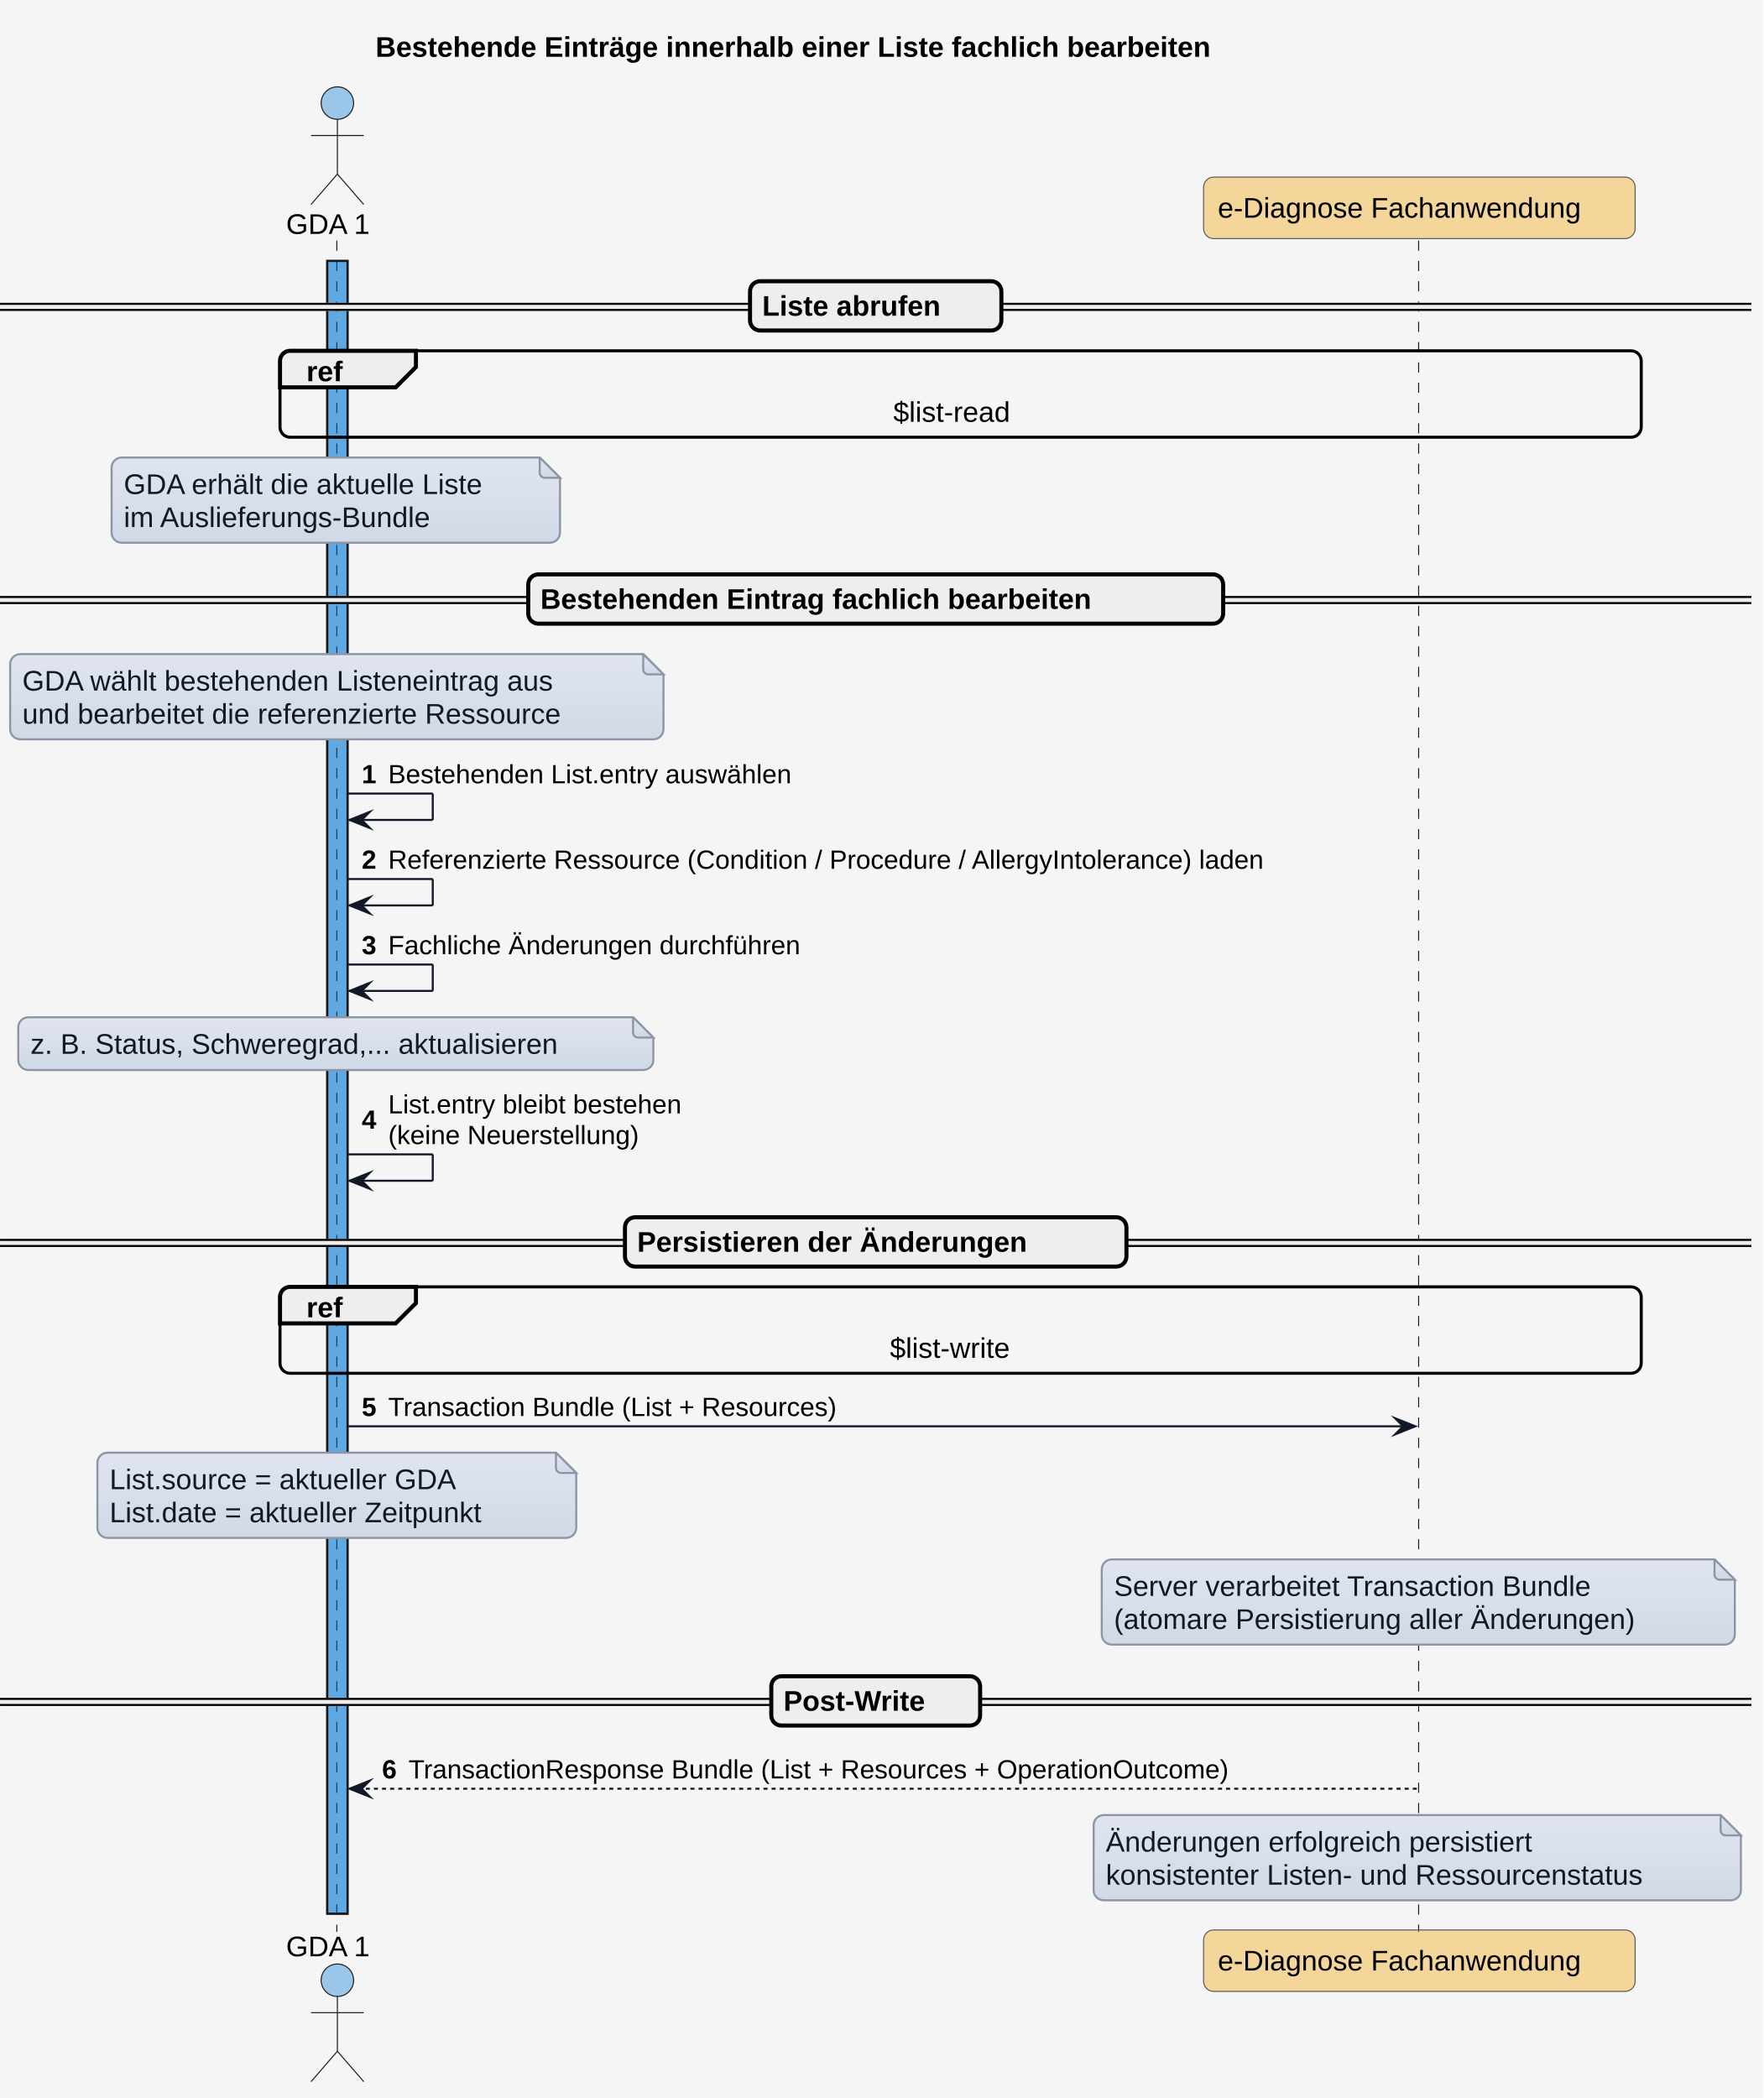
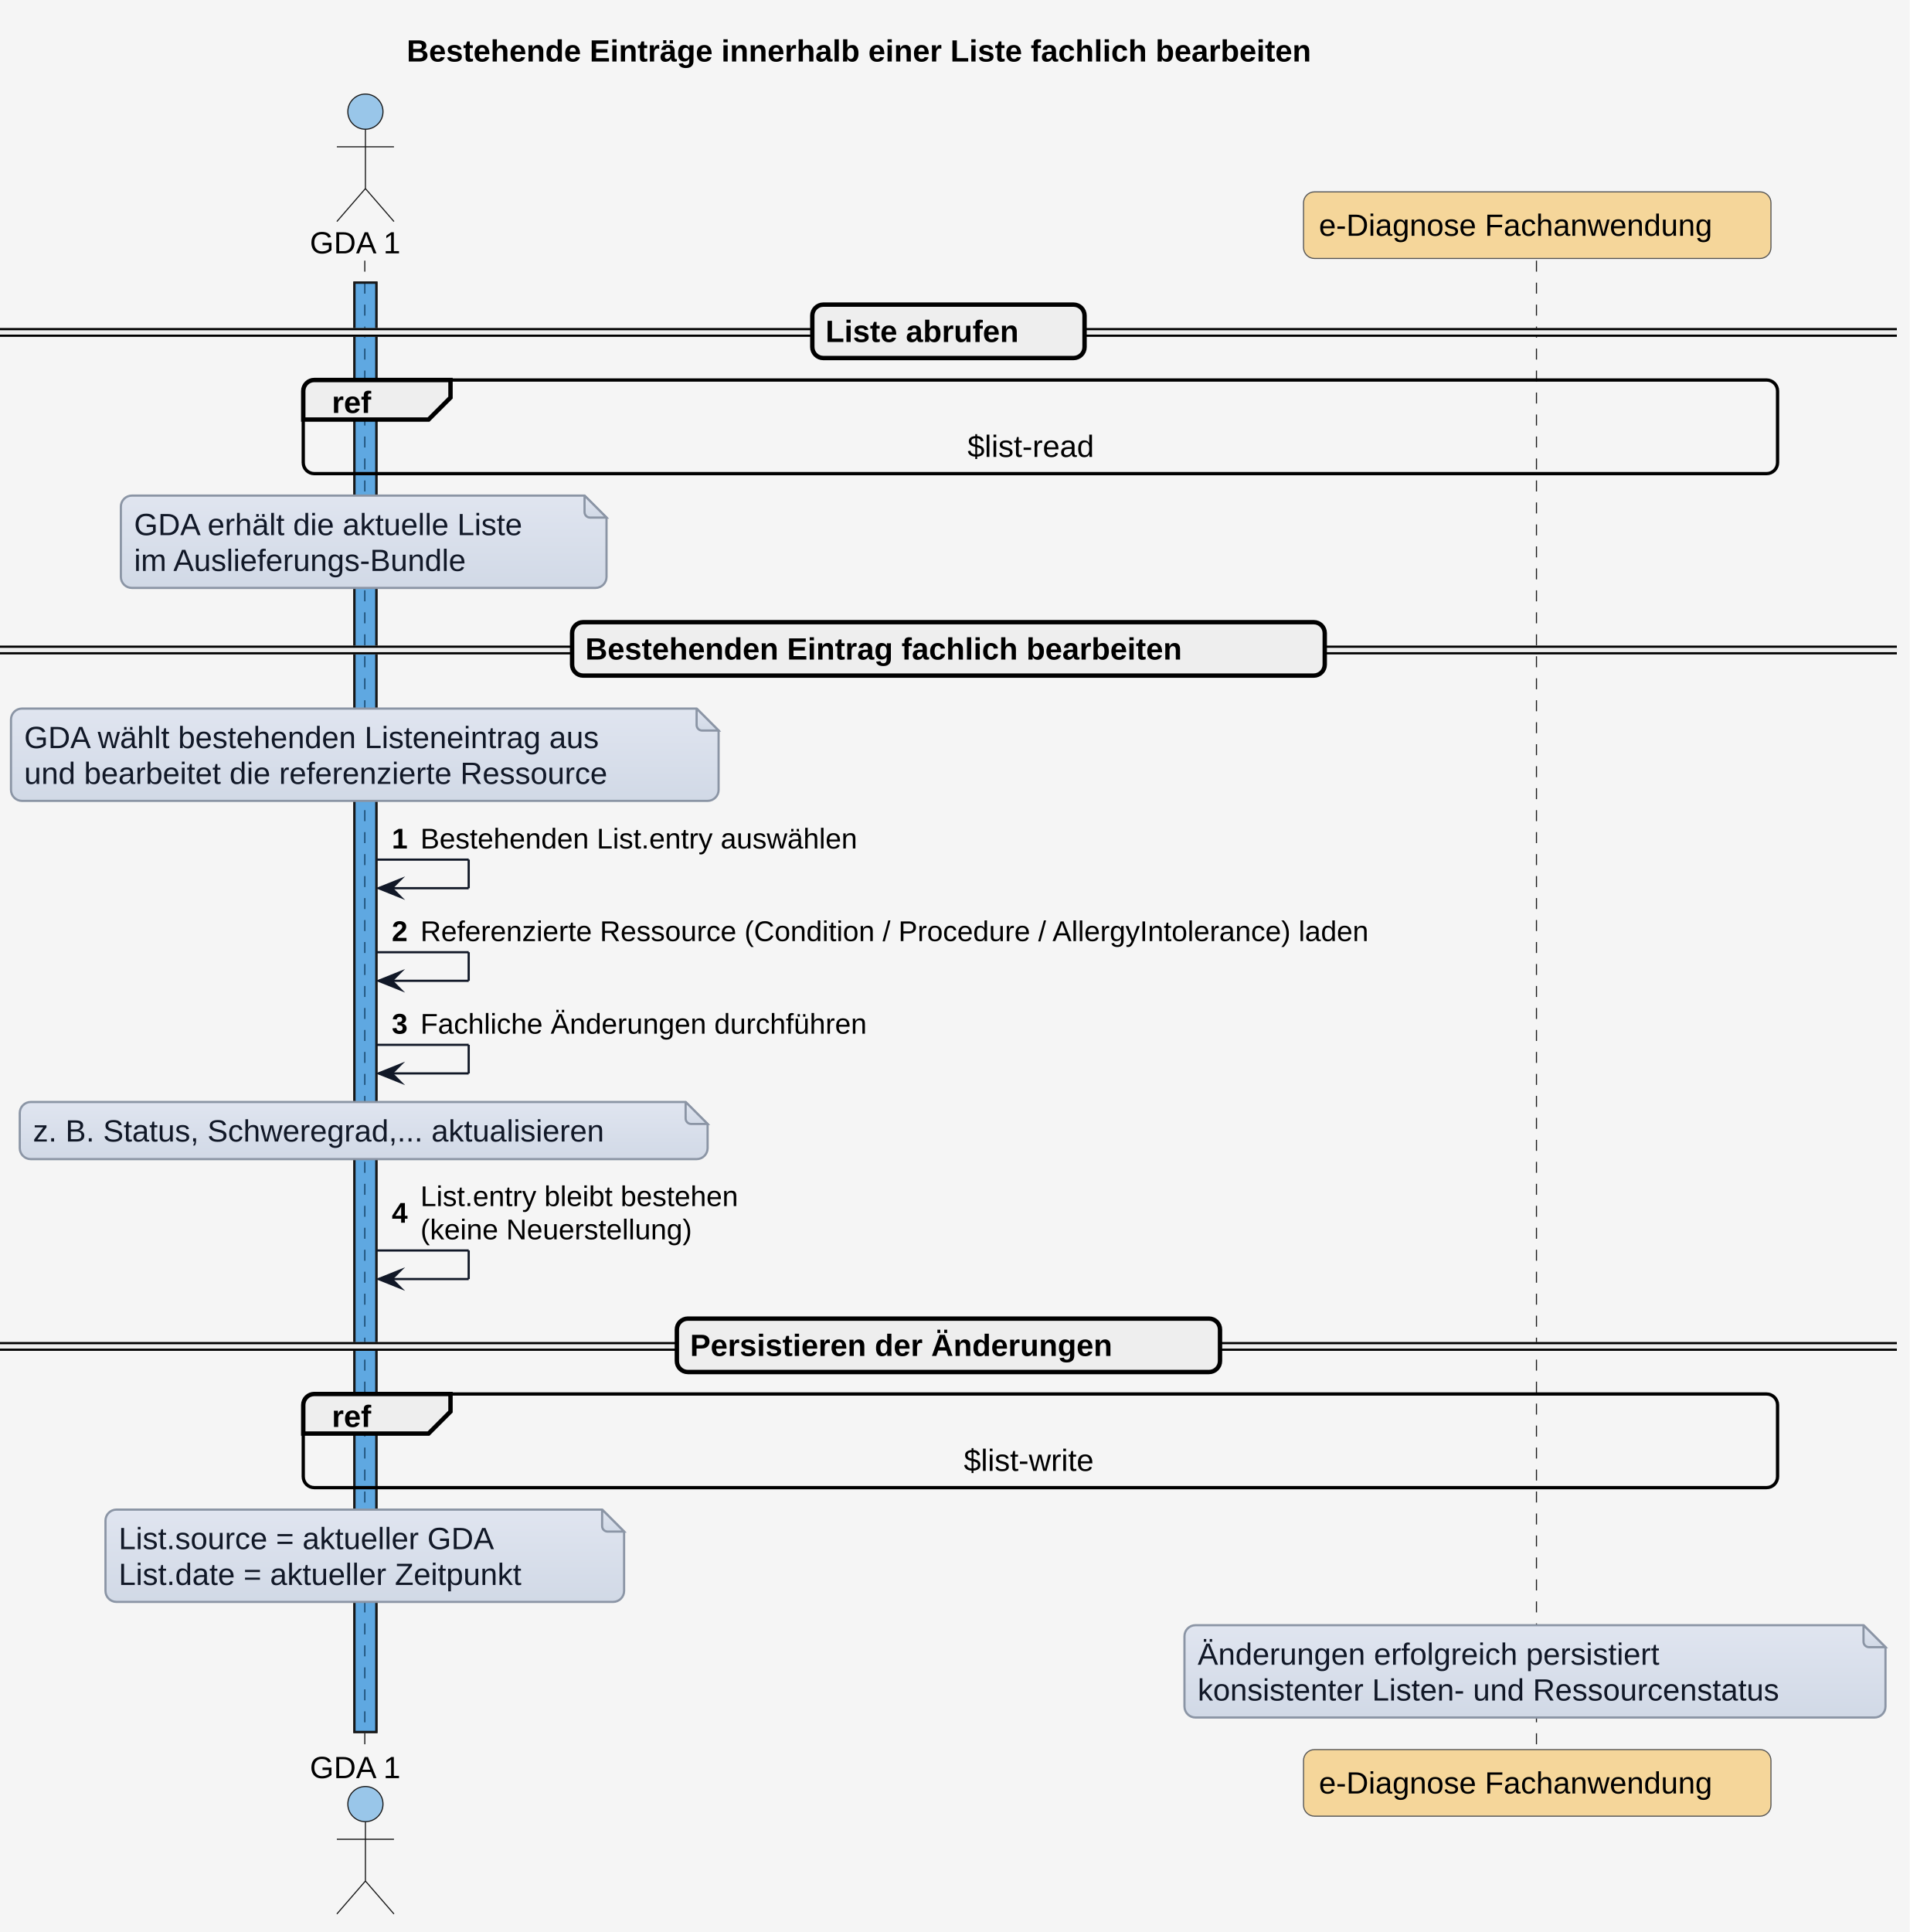
- <svg xmlns="http://www.w3.org/2000/svg" version="1.1" data-diagram-type="SEQUENCE" style="width:869px;height:1034px;background:#F5F5F5;" width="869px" height="1034px" viewBox="0 0 869 1034" zoomAndPan="magnify" preserveAspectRatio="none" contentStyleType="text/css">
+ <svg xmlns="http://www.w3.org/2000/svg" version="1.1" data-diagram-type="SEQUENCE" style="width:869px;height:879px;background:#F5F5F5;" width="869px" height="879px" viewBox="0 0 869 879" zoomAndPan="magnify" preserveAspectRatio="none" contentStyleType="text/css">
  <defs>
-     <linearGradient x1="50%" y1="0%" x2="50%" y2="100%" id="g1srcka5ay6660">
+     <linearGradient x1="50%" y1="0%" x2="50%" y2="100%" id="g1e5rssocc6chv0">
      <stop stop-color="#E0E5F0" offset="0%" />
      <stop stop-color="#D1D9E6" offset="100%" />
    </linearGradient>
  </defs>
  <g>
-     <rect x="0" y="0" width="869" height="1034" fill="#F5F5F5" style="stroke:none;stroke-width:1;" />
+     <rect x="0" y="0" width="869" height="879" fill="#F5F5F5" style="stroke:none;stroke-width:1;" />
    <g class="title" data-source-line="1">
      <text x="185.07" y="27.995" fill="#000000" font-size="14" lengthAdjust="spacing" textLength="492.037" font-weight="700" font-family="'Arial'">Bestehende Einträge innerhalb einer Liste fachlich bearbeiten</text>
    </g>
    <g>
-       <rect x="161.282" y="128.594" width="10" height="814.57" fill="#0078D4" fill-opacity="0.376" style="stroke:#181818;stroke-width:1;" />
+       <rect x="161.282" y="128.594" width="10" height="659.414" fill="#0078D4" fill-opacity="0.376" style="stroke:#181818;stroke-width:1;" />
    </g>
    <g class="participant-lifeline" data-qualified-name="GDA_1" data-entity-uid="part1" id="part1-lifeline" data-source-line="50">
      <g>
-         <rect x="162.282" y="118.594" width="8" height="833.57" fill="#000000" fill-opacity="0" />
-         <line x1="166" y1="118.594" x2="166" y2="952.164" style="stroke:#181818;stroke-width:0.5;stroke-dasharray:5,5;" />
+         <rect x="162.282" y="118.594" width="8" height="678.414" fill="#000000" fill-opacity="0" />
+         <line x1="166" y1="118.594" x2="166" y2="797.008" style="stroke:#181818;stroke-width:0.5;stroke-dasharray:5,5;" />
      </g>
    </g>
    <g class="participant-lifeline" data-qualified-name="eDiag_FA" data-entity-uid="part2" id="part2-lifeline" data-source-line="51">
      <g>
-         <rect x="695.532" y="118.594" width="8" height="833.57" fill="#000000" fill-opacity="0" />
-         <line x1="699.179" y1="118.594" x2="699.179" y2="952.164" style="stroke:#181818;stroke-width:0.5;stroke-dasharray:5,5;" />
+         <rect x="695.532" y="118.594" width="8" height="678.414" fill="#000000" fill-opacity="0" />
+         <line x1="699.179" y1="118.594" x2="699.179" y2="797.008" style="stroke:#181818;stroke-width:0.5;stroke-dasharray:5,5;" />
      </g>
    </g>
    <g class="participant participant-head" data-qualified-name="GDA_1" data-entity-uid="part1" id="part1-head" data-source-line="50">
      <text x="141" y="115.292" fill="#000000" font-size="14" lengthAdjust="spacing" textLength="44.563" font-family="'Arial'">GDA 1</text>
      <ellipse cx="166.282" cy="50.797" rx="8" ry="8" fill="#0078D4" fill-opacity="0.376" style="stroke:#181818;stroke-width:0.5;" />
      <path d="M166.282,58.797 L166.282,85.797 M153.282,66.797 L179.282,66.797 M166.282,85.797 L153.282,100.797 M166.282,85.797 L179.282,100.797" style="stroke:#181818;stroke-width:0.5;" fill="none" />
    </g>
    <g class="participant participant-tail" data-qualified-name="GDA_1" data-entity-uid="part1" id="part1-tail" data-source-line="50">
-       <text x="141" y="964.159" fill="#000000" font-size="14" lengthAdjust="spacing" textLength="44.563" font-family="'Arial'">GDA 1</text>
-       <ellipse cx="166.282" cy="975.961" rx="8" ry="8" fill="#0078D4" fill-opacity="0.376" style="stroke:#181818;stroke-width:0.5;" />
-       <path d="M166.282,983.961 L166.282,1010.961 M153.282,991.961 L179.282,991.961 M166.282,1010.961 L153.282,1025.961 M166.282,1010.961 L179.282,1025.961" style="stroke:#181818;stroke-width:0.5;" fill="none" />
+       <text x="141" y="809.003" fill="#000000" font-size="14" lengthAdjust="spacing" textLength="44.563" font-family="'Arial'">GDA 1</text>
+       <ellipse cx="166.282" cy="820.805" rx="8" ry="8" fill="#0078D4" fill-opacity="0.376" style="stroke:#181818;stroke-width:0.5;" />
+       <path d="M166.282,828.805 L166.282,855.805 M153.282,836.805 L179.282,836.805 M166.282,855.805 L153.282,870.805 M166.282,855.805 L179.282,870.805" style="stroke:#181818;stroke-width:0.5;" fill="none" />
    </g>
    <g class="participant participant-head" data-qualified-name="eDiag_FA" data-entity-uid="part2" id="part2-head" data-source-line="51">
      <rect x="593.179" y="87.297" width="212.707" height="30.297" fill="#F5A403" fill-opacity="0.376" style="stroke:#555555;stroke-width:0.5;" rx="5" ry="5" />
      <text x="600.179" y="107.292" fill="#000000" font-size="14" lengthAdjust="spacing" textLength="198.707" font-family="'Arial'">e-Diagnose Fachanwendung</text>
    </g>
    <g class="participant participant-tail" data-qualified-name="eDiag_FA" data-entity-uid="part2" id="part2-tail" data-source-line="51">
-       <rect x="593.179" y="951.164" width="212.707" height="30.297" fill="#F5A403" fill-opacity="0.376" style="stroke:#555555;stroke-width:0.5;" rx="5" ry="5" />
-       <text x="600.179" y="971.159" fill="#000000" font-size="14" lengthAdjust="spacing" textLength="198.707" font-family="'Arial'">e-Diagnose Fachanwendung</text>
+       <rect x="593.179" y="796.008" width="212.707" height="30.297" fill="#F5A403" fill-opacity="0.376" style="stroke:#555555;stroke-width:0.5;" rx="5" ry="5" />
+       <text x="600.179" y="816.003" fill="#000000" font-size="14" lengthAdjust="spacing" textLength="198.707" font-family="'Arial'">e-Diagnose Fachanwendung</text>
    </g>
    <g>
-       <rect x="161.282" y="128.594" width="10" height="814.57" fill="#0078D4" fill-opacity="0.376" style="stroke:#181818;stroke-width:1;" />
+       <rect x="161.282" y="128.594" width="10" height="659.414" fill="#0078D4" fill-opacity="0.376" style="stroke:#181818;stroke-width:1;" />
    </g>
    <rect x="0" y="149.742" width="863.177" height="3" fill="#EEEEEE" style="stroke:#EEEEEE;stroke-width:1;" rx="5" ry="5" />
    <line x1="0" y1="149.742" x2="863.177" y2="149.742" style="stroke:#000000;stroke-width:1;" />
    <line x1="0" y1="152.742" x2="863.177" y2="152.742" style="stroke:#000000;stroke-width:1;" />
    <rect x="369.648" y="138.594" width="123.881" height="24.297" fill="#EEEEEE" style="stroke:#000000;stroke-width:2;" rx="5" ry="5" />
    <text x="375.648" y="155.589" fill="#000000" font-size="14" lengthAdjust="spacing" textLength="105.007" font-weight="700" font-family="'Arial'">Liste abrufen</text>
    <rect x="138" y="172.891" width="670.886" height="42.594" fill="none" style="stroke:#000000;stroke-width:1.5;" rx="5" ry="5" />
    <path d="M143,172.891 L205,172.891 L205,180.891 L195,190.891 L138,190.891 L138,177.891 A5,5 0 0 1 143,172.891" style="stroke:#000000;stroke-width:2;" fill="#EEEEEE" />
    <text x="151" y="187.886" fill="#000000" font-size="14" lengthAdjust="spacing" textLength="22.49" font-weight="700" font-family="'Arial'">ref</text>
    <text x="440.265" y="207.886" fill="#000000" font-size="14" lengthAdjust="spacing" textLength="66.356" font-family="'Arial'">$list-read</text>
-     <path d="M55,230.484 L55,262.484 A5,5 0 0 0 60,267.484 L271,267.484 A5,5 0 0 0 276,262.484 L276,235.484 L266,225.484 L60,225.484 A5,5 0 0 0 55,230.484" style="stroke:#8B95A5;stroke-width:1;" fill="url(#g1srcka5ay6660)" />
-     <path d="M266,225.484 L266,232.984 A2.5,2.5 0 0 0 268.5,235.484 L276,235.484 L266,225.484" style="stroke:#8B95A5;stroke-width:1;" fill="url(#g1srcka5ay6660)" />
+     <path d="M55,230.484 L55,262.484 A5,5 0 0 0 60,267.484 L271,267.484 A5,5 0 0 0 276,262.484 L276,235.484 L266,225.484 L60,225.484 A5,5 0 0 0 55,230.484" style="stroke:#8B95A5;stroke-width:1;" fill="url(#g1e5rssocc6chv0)" />
+     <path d="M266,225.484 L266,232.984 A2.5,2.5 0 0 0 268.5,235.484 L276,235.484 L266,225.484" style="stroke:#8B95A5;stroke-width:1;" fill="url(#g1e5rssocc6chv0)" />
    <text x="61" y="243.48" fill="#111827" font-size="14" lengthAdjust="spacing" textLength="200.737" font-family="'Arial'">GDA erhält die aktuelle Liste</text>
    <text x="61" y="259.776" fill="#111827" font-size="14" lengthAdjust="spacing" textLength="171.131" font-family="'Arial'">im Auslieferungs-Bundle</text>
    <rect x="0" y="294.227" width="863.177" height="3" fill="#EEEEEE" style="stroke:#EEEEEE;stroke-width:1;" rx="5" ry="5" />
    <line x1="0" y1="294.227" x2="863.177" y2="294.227" style="stroke:#000000;stroke-width:1;" />
    <line x1="0" y1="297.227" x2="863.177" y2="297.227" style="stroke:#000000;stroke-width:1;" />
    <rect x="260.341" y="283.078" width="342.494" height="24.297" fill="#EEEEEE" style="stroke:#000000;stroke-width:2;" rx="5" ry="5" />
    <text x="266.341" y="300.073" fill="#000000" font-size="14" lengthAdjust="spacing" textLength="323.62" font-weight="700" font-family="'Arial'">Bestehenden Eintrag fachlich bearbeiten</text>
-     <path d="M5,327.375 L5,359.375 A5,5 0 0 0 10,364.375 L322,364.375 A5,5 0 0 0 327,359.375 L327,332.375 L317,322.375 L10,322.375 A5,5 0 0 0 5,327.375" style="stroke:#8B95A5;stroke-width:1;" fill="url(#g1srcka5ay6660)" />
-     <path d="M317,322.375 L317,329.875 A2.5,2.5 0 0 0 319.5,332.375 L327,332.375 L317,322.375" style="stroke:#8B95A5;stroke-width:1;" fill="url(#g1srcka5ay6660)" />
+     <path d="M5,327.375 L5,359.375 A5,5 0 0 0 10,364.375 L322,364.375 A5,5 0 0 0 327,359.375 L327,332.375 L317,322.375 L10,322.375 A5,5 0 0 0 5,327.375" style="stroke:#8B95A5;stroke-width:1;" fill="url(#g1e5rssocc6chv0)" />
+     <path d="M317,322.375 L317,329.875 A2.5,2.5 0 0 0 319.5,332.375 L327,332.375 L317,322.375" style="stroke:#8B95A5;stroke-width:1;" fill="url(#g1e5rssocc6chv0)" />
    <text x="11" y="340.37" fill="#111827" font-size="14" lengthAdjust="spacing" textLength="295.709" font-family="'Arial'">GDA wählt bestehenden Listeneintrag aus</text>
    <text x="11" y="356.667" fill="#111827" font-size="14" lengthAdjust="spacing" textLength="301.937" font-family="'Arial'">und bearbeitet die referenzierte Ressource</text>
    <g class="message" data-entity-1="part1" data-entity-2="part1" id="msg1" data-source-line="73">
      <line x1="171.282" y1="391.102" x2="213.282" y2="391.102" style="stroke:#111827;stroke-width:1;" />
      <line x1="213.282" y1="391.102" x2="213.282" y2="404.102" style="stroke:#111827;stroke-width:1;" />
      <line x1="172.282" y1="404.102" x2="213.282" y2="404.102" style="stroke:#111827;stroke-width:1;" />
      <polygon points="182.282,400.102,172.282,404.102,182.282,408.102,178.282,404.102" fill="#111827" style="stroke:#111827;stroke-width:1;stroke-linejoin:miter;stroke-miterlimit:10;" />
      <text x="178.282" y="386.036" fill="#000000" font-size="13" lengthAdjust="spacing" textLength="9.045" font-weight="700" font-family="'Arial'">1</text>
      <text x="191.327" y="386.036" fill="#000000" font-size="13" lengthAdjust="spacing" textLength="224.91" font-family="'Arial'">Bestehenden List.entry auswählen</text>
    </g>
    <g class="message" data-entity-1="part1" data-entity-2="part1" id="msg2" data-source-line="74">
      <line x1="171.282" y1="433.234" x2="213.282" y2="433.234" style="stroke:#111827;stroke-width:1;" />
      <line x1="213.282" y1="433.234" x2="213.282" y2="446.234" style="stroke:#111827;stroke-width:1;" />
      <line x1="172.282" y1="446.234" x2="213.282" y2="446.234" style="stroke:#111827;stroke-width:1;" />
      <polygon points="182.282,442.234,172.282,446.234,182.282,450.234,178.282,446.234" fill="#111827" style="stroke:#111827;stroke-width:1;stroke-linejoin:miter;stroke-miterlimit:10;" />
      <text x="178.282" y="428.168" fill="#000000" font-size="13" lengthAdjust="spacing" textLength="9.045" font-weight="700" font-family="'Arial'">2</text>
      <text x="191.327" y="428.168" fill="#000000" font-size="13" lengthAdjust="spacing" textLength="486.205" font-family="'Arial'">Referenzierte Ressource (Condition / Procedure / AllergyIntolerance) laden</text>
    </g>
    <g class="message" data-entity-1="part1" data-entity-2="part1" id="msg3" data-source-line="76">
      <line x1="171.282" y1="475.367" x2="213.282" y2="475.367" style="stroke:#111827;stroke-width:1;" />
      <line x1="213.282" y1="475.367" x2="213.282" y2="488.367" style="stroke:#111827;stroke-width:1;" />
      <line x1="172.282" y1="488.367" x2="213.282" y2="488.367" style="stroke:#111827;stroke-width:1;" />
      <polygon points="182.282,484.367,172.282,488.367,182.282,492.367,178.282,488.367" fill="#111827" style="stroke:#111827;stroke-width:1;stroke-linejoin:miter;stroke-miterlimit:10;" />
      <text x="178.282" y="470.301" fill="#000000" font-size="13" lengthAdjust="spacing" textLength="9.045" font-weight="700" font-family="'Arial'">3</text>
      <text x="191.327" y="470.301" fill="#000000" font-size="13" lengthAdjust="spacing" textLength="229.258" font-family="'Arial'">Fachliche Änderungen durchführen</text>
    </g>
-     <path d="M9,506.367 L9,522.367 A5,5 0 0 0 14,527.367 L317,527.367 A5,5 0 0 0 322,522.367 L322,511.367 L312,501.367 L14,501.367 A5,5 0 0 0 9,506.367" style="stroke:#8B95A5;stroke-width:1;" fill="url(#g1srcka5ay6660)" />
-     <path d="M312,501.367 L312,508.867 A2.5,2.5 0 0 0 314.5,511.367 L322,511.367 L312,501.367" style="stroke:#8B95A5;stroke-width:1;" fill="url(#g1srcka5ay6660)" />
+     <path d="M9,506.367 L9,522.367 A5,5 0 0 0 14,527.367 L317,527.367 A5,5 0 0 0 322,522.367 L322,511.367 L312,501.367 L14,501.367 A5,5 0 0 0 9,506.367" style="stroke:#8B95A5;stroke-width:1;" fill="url(#g1e5rssocc6chv0)" />
+     <path d="M312,501.367 L312,508.867 A2.5,2.5 0 0 0 314.5,511.367 L322,511.367 L312,501.367" style="stroke:#8B95A5;stroke-width:1;" fill="url(#g1e5rssocc6chv0)" />
    <text x="15" y="519.362" fill="#111827" font-size="14" lengthAdjust="spacing" textLength="292.961" font-family="'Arial'">z. B. Status, Schweregrad,... aktualisieren</text>
    <g class="message" data-entity-1="part1" data-entity-2="part1" id="msg4" data-source-line="82">
      <line x1="171.282" y1="568.93" x2="213.282" y2="568.93" style="stroke:#111827;stroke-width:1;" />
      <line x1="213.282" y1="568.93" x2="213.282" y2="581.93" style="stroke:#111827;stroke-width:1;" />
      <line x1="172.282" y1="581.93" x2="213.282" y2="581.93" style="stroke:#111827;stroke-width:1;" />
      <polygon points="182.282,577.93,172.282,581.93,182.282,585.93,178.282,581.93" fill="#111827" style="stroke:#111827;stroke-width:1;stroke-linejoin:miter;stroke-miterlimit:10;" />
      <text x="178.282" y="556.297" fill="#000000" font-size="13" lengthAdjust="spacing" textLength="9.045" font-weight="700" font-family="'Arial'">4</text>
      <text x="191.327" y="548.731" fill="#000000" font-size="13" lengthAdjust="spacing" textLength="166.912" font-family="'Arial'">List.entry bleibt bestehen</text>
      <text x="191.327" y="563.864" fill="#000000" font-size="13" lengthAdjust="spacing" textLength="140.778" font-family="'Arial'">(keine Neuerstellung)</text>
    </g>
    <rect x="0" y="611.078" width="863.177" height="3" fill="#EEEEEE" style="stroke:#EEEEEE;stroke-width:1;" rx="5" ry="5" />
    <line x1="0" y1="611.078" x2="863.177" y2="611.078" style="stroke:#000000;stroke-width:1;" />
    <line x1="0" y1="614.078" x2="863.177" y2="614.078" style="stroke:#000000;stroke-width:1;" />
    <rect x="308.008" y="599.93" width="247.16" height="24.297" fill="#EEEEEE" style="stroke:#000000;stroke-width:2;" rx="5" ry="5" />
    <text x="314.008" y="616.925" fill="#000000" font-size="14" lengthAdjust="spacing" textLength="228.286" font-weight="700" font-family="'Arial'">Persistieren der Änderungen</text>
    <rect x="138" y="634.227" width="670.886" height="42.594" fill="none" style="stroke:#000000;stroke-width:1.5;" rx="5" ry="5" />
    <path d="M143,634.227 L205,634.227 L205,642.227 L195,652.227 L138,652.227 L138,639.227 A5,5 0 0 1 143,634.227" style="stroke:#000000;stroke-width:2;" fill="#EEEEEE" />
    <text x="151" y="649.222" fill="#000000" font-size="14" lengthAdjust="spacing" textLength="22.49" font-weight="700" font-family="'Arial'">ref</text>
    <text x="438.583" y="669.222" fill="#000000" font-size="14" lengthAdjust="spacing" textLength="69.72" font-family="'Arial'">$list-write</text>
-     <g class="message" data-entity-1="part1" data-entity-2="part2" id="msg5" data-source-line="88">
-       <polygon points="687.532,698.953,697.532,702.953,687.532,706.953,691.532,702.953" fill="#111827" style="stroke:#111827;stroke-width:1;stroke-linejoin:miter;stroke-miterlimit:10;" />
-       <line x1="171.282" y1="702.953" x2="693.532" y2="702.953" style="stroke:#111827;stroke-width:1;" />
-       <text x="178.282" y="697.887" fill="#000000" font-size="13" lengthAdjust="spacing" textLength="9.045" font-weight="700" font-family="'Arial'">5</text>
-       <text x="191.327" y="697.887" fill="#000000" font-size="13" lengthAdjust="spacing" textLength="249.088" font-family="'Arial'">Transaction Bundle (List + Resources)</text>
-     </g>
-     <path d="M48,720.953 L48,752.953 A5,5 0 0 0 53,757.953 L279,757.953 A5,5 0 0 0 284,752.953 L284,725.953 L274,715.953 L53,715.953 A5,5 0 0 0 48,720.953" style="stroke:#8B95A5;stroke-width:1;" fill="url(#g1srcka5ay6660)" />
-     <path d="M274,715.953 L274,723.453 A2.5,2.5 0 0 0 276.5,725.953 L284,725.953 L274,715.953" style="stroke:#8B95A5;stroke-width:1;" fill="url(#g1srcka5ay6660)" />
-     <text x="54" y="733.948" fill="#111827" font-size="14" lengthAdjust="spacing" textLength="193.819" font-family="'Arial'">List.source = aktueller GDA</text>
-     <text x="54" y="750.245" fill="#111827" font-size="14" lengthAdjust="spacing" textLength="215.195" font-family="'Arial'">List.date = aktueller Zeitpunkt</text>
-     <path d="M543,773.547 L543,805.547 A5,5 0 0 0 548,810.547 L850,810.547 A5,5 0 0 0 855,805.547 L855,778.547 L845,768.547 L548,768.547 A5,5 0 0 0 543,773.547" style="stroke:#8B95A5;stroke-width:1;" fill="url(#g1srcka5ay6660)" />
-     <path d="M845,768.547 L845,776.047 A2.5,2.5 0 0 0 847.5,778.547 L855,778.547 L845,768.547" style="stroke:#8B95A5;stroke-width:1;" fill="url(#g1srcka5ay6660)" />
-     <text x="549" y="786.542" fill="#111827" font-size="14" lengthAdjust="spacing" textLength="268.119" font-family="'Arial'">Server verarbeitet Transaction Bundle</text>
-     <text x="549" y="802.839" fill="#111827" font-size="14" lengthAdjust="spacing" textLength="291.717" font-family="'Arial'">(atomare Persistierung aller Änderungen)</text>
-     <rect x="0" y="837.289" width="863.177" height="3" fill="#EEEEEE" style="stroke:#EEEEEE;stroke-width:1;" rx="5" ry="5" />
-     <line x1="0" y1="837.289" x2="863.177" y2="837.289" style="stroke:#000000;stroke-width:1;" />
-     <line x1="0" y1="840.289" x2="863.177" y2="840.289" style="stroke:#000000;stroke-width:1;" />
-     <rect x="380.127" y="826.141" width="102.922" height="24.297" fill="#EEEEEE" style="stroke:#000000;stroke-width:2;" rx="5" ry="5" />
-     <text x="386.127" y="843.136" fill="#000000" font-size="14" lengthAdjust="spacing" textLength="84.048" font-weight="700" font-family="'Arial'">Post-Write</text>
-     <g class="message" data-entity-1="part2" data-entity-2="part1" id="msg6" data-source-line="102">
-       <polygon points="182.282,877.57,172.282,881.57,182.282,885.57,178.282,881.57" fill="#111827" style="stroke:#111827;stroke-width:1;stroke-linejoin:miter;stroke-miterlimit:10;" />
-       <line x1="176.282" y1="881.57" x2="698.532" y2="881.57" style="stroke:#111827;stroke-width:1;stroke-dasharray:2,2;" />
-       <text x="188.282" y="876.504" fill="#000000" font-size="13" lengthAdjust="spacing" textLength="9.045" font-weight="700" font-family="'Arial'">6</text>
-       <text x="201.327" y="876.504" fill="#000000" font-size="13" lengthAdjust="spacing" textLength="455.292" font-family="'Arial'">TransactionResponse Bundle (List + Resources + OperationOutcome)</text>
-     </g>
-     <path d="M539,899.57 L539,931.57 A5,5 0 0 0 544,936.57 L853,936.57 A5,5 0 0 0 858,931.57 L858,904.57 L848,894.57 L544,894.57 A5,5 0 0 0 539,899.57" style="stroke:#8B95A5;stroke-width:1;" fill="url(#g1srcka5ay6660)" />
-     <path d="M848,894.57 L848,902.07 A2.5,2.5 0 0 0 850.5,904.57 L858,904.57 L848,894.57" style="stroke:#8B95A5;stroke-width:1;" fill="url(#g1srcka5ay6660)" />
-     <text x="545" y="912.565" fill="#111827" font-size="14" lengthAdjust="spacing" textLength="241.165" font-family="'Arial'">Änderungen erfolgreich persistiert</text>
-     <text x="545" y="928.862" fill="#111827" font-size="14" lengthAdjust="spacing" textLength="298.177" font-family="'Arial'">konsistenter Listen- und Ressourcenstatus</text>
+     <path d="M48,691.82 L48,723.82 A5,5 0 0 0 53,728.82 L279,728.82 A5,5 0 0 0 284,723.82 L284,696.82 L274,686.82 L53,686.82 A5,5 0 0 0 48,691.82" style="stroke:#8B95A5;stroke-width:1;" fill="url(#g1e5rssocc6chv0)" />
+     <path d="M274,686.82 L274,694.32 A2.5,2.5 0 0 0 276.5,696.82 L284,696.82 L274,686.82" style="stroke:#8B95A5;stroke-width:1;" fill="url(#g1e5rssocc6chv0)" />
+     <text x="54" y="704.815" fill="#111827" font-size="14" lengthAdjust="spacing" textLength="193.819" font-family="'Arial'">List.source = aktueller GDA</text>
+     <text x="54" y="721.112" fill="#111827" font-size="14" lengthAdjust="spacing" textLength="215.195" font-family="'Arial'">List.date = aktueller Zeitpunkt</text>
+     <path d="M539,744.414 L539,776.414 A5,5 0 0 0 544,781.414 L853,781.414 A5,5 0 0 0 858,776.414 L858,749.414 L848,739.414 L544,739.414 A5,5 0 0 0 539,744.414" style="stroke:#8B95A5;stroke-width:1;" fill="url(#g1e5rssocc6chv0)" />
+     <path d="M848,739.414 L848,746.914 A2.5,2.5 0 0 0 850.5,749.414 L858,749.414 L848,739.414" style="stroke:#8B95A5;stroke-width:1;" fill="url(#g1e5rssocc6chv0)" />
+     <text x="545" y="757.409" fill="#111827" font-size="14" lengthAdjust="spacing" textLength="241.165" font-family="'Arial'">Änderungen erfolgreich persistiert</text>
+     <text x="545" y="773.706" fill="#111827" font-size="14" lengthAdjust="spacing" textLength="298.177" font-family="'Arial'">konsistenter Listen- und Ressourcenstatus</text>
  </g>
</svg>
